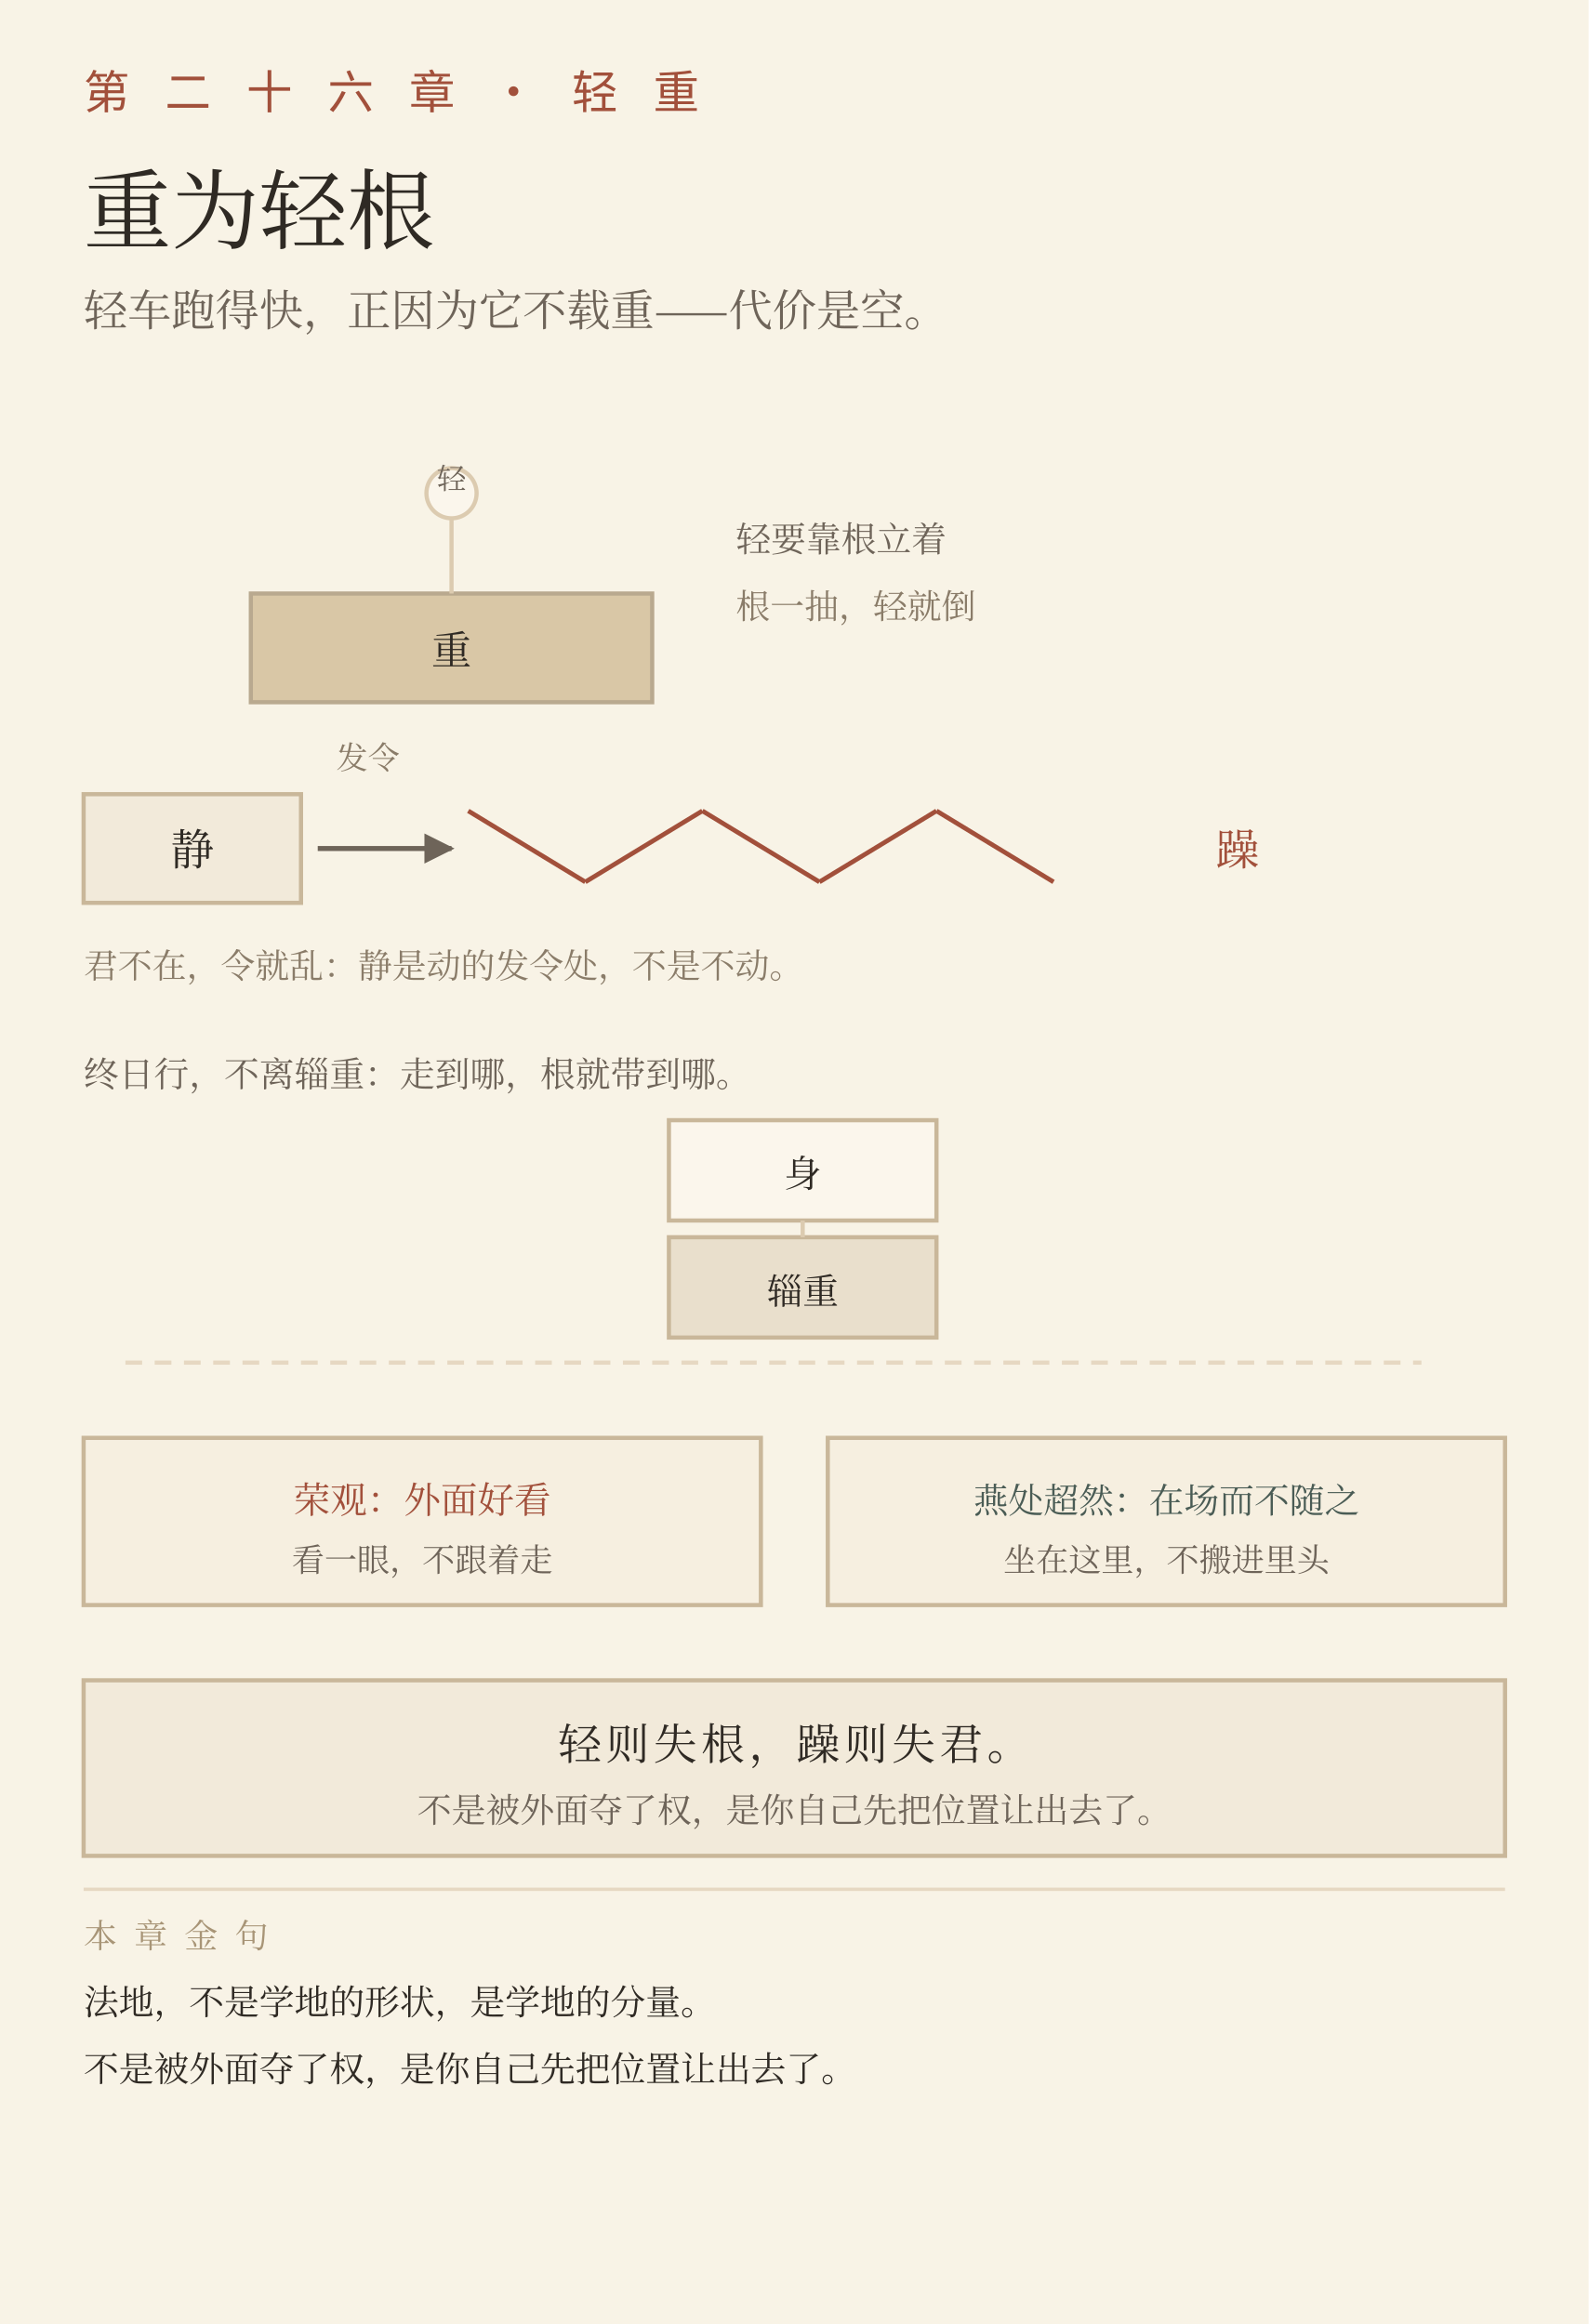
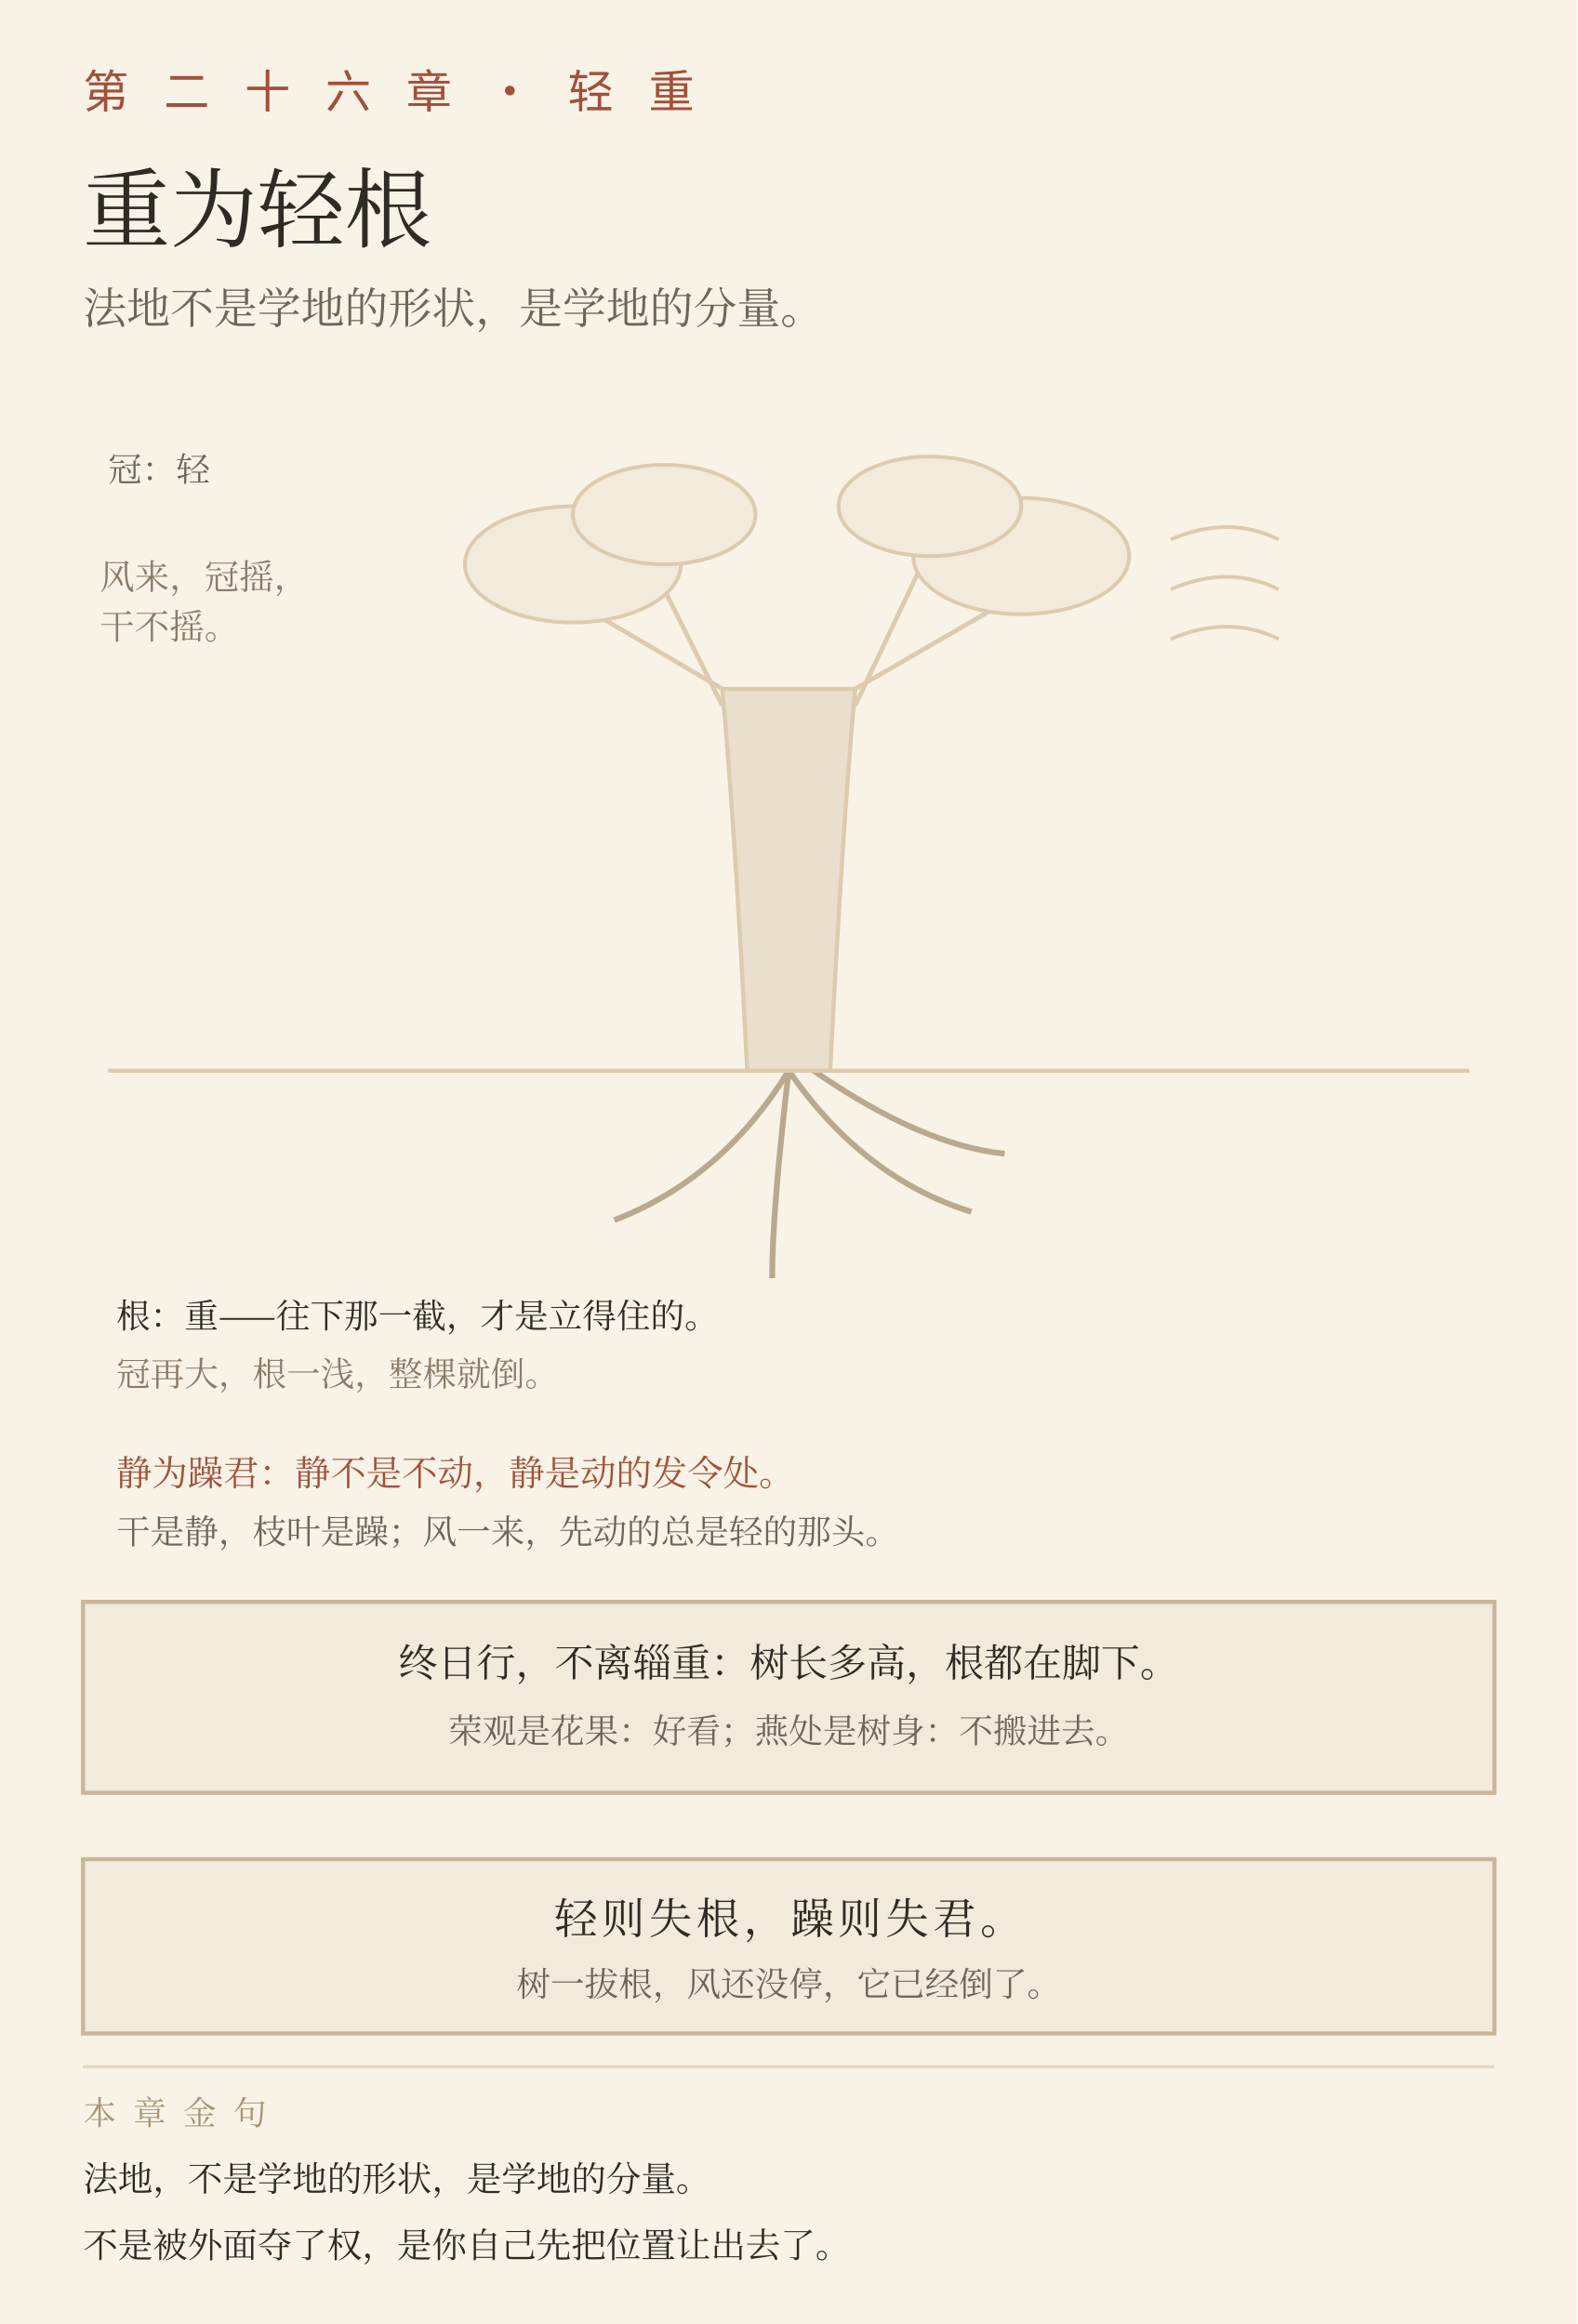
- <svg xmlns="http://www.w3.org/2000/svg" viewBox="0 0 380 556" role="img" aria-label="法地不是学地的形状，是学地的分量" font-family="'Noto Serif CJK SC','Noto Serif SC','Songti SC',serif">
+ <svg xmlns="http://www.w3.org/2000/svg" viewBox="0 0 380 560" role="img" aria-label="根重的树，冠再摇也不倒" font-family="'Noto Serif CJK SC','Noto Serif SC','Songti SC',serif">
  <defs>
    <marker id="arr" viewBox="0 0 10 10" refX="9" refY="5" markerWidth="6" markerHeight="6" orient="auto">
      <path d="M0 0 L10 5 L0 10 z" fill="#6E6459" />
    </marker>
    <marker id="arr2" viewBox="0 0 10 10" refX="9" refY="5" markerWidth="6" markerHeight="6" orient="auto">
      <path d="M0 0 L10 5 L0 10 z" fill="#4A5C55" />
    </marker>
    <marker id="arrL" viewBox="0 0 10 10" refX="1" refY="5" markerWidth="6" markerHeight="6" orient="auto">
      <path d="M10 0 L0 5 L10 10 z" fill="#4A5C55" />
    </marker>
    <marker id="arrS" viewBox="0 0 10 10" refX="9" refY="5" markerWidth="6" markerHeight="6" orient="auto">
      <path d="M0 0 L10 5 L0 10 z" fill="#A2503B" />
    </marker>
  </defs>
-   <rect x="0" y="0" width="380" height="556" fill="#F8F3E6" />
+   <rect x="0" y="0" width="380" height="560" fill="#F8F3E6" />
  <text x="20" y="26" font-size="11" fill="#A2503B" font-family="'Noto Sans CJK SC','Noto Sans SC',sans-serif" letter-spacing="3">第 二 十 六 章 · 轻 重</text>
  <text x="20" y="58" font-size="21" fill="#2F2A24">重为轻根</text>
-   <text x="20" y="78" font-size="10.5" fill="#6E6459">轻车跑得快，正因为它不载重——代价是空。</text>
-   <rect x="60" y="142" width="96" height="26" fill="#D9C7A6" stroke="#B9A98F" stroke-width="1.0" />
-   <text x="108" y="159" font-size="9.6" fill="#2F2A24" text-anchor="middle">重</text>
-   <line x1="108" y1="142" x2="108" y2="122" stroke="#DCCBB0" stroke-width="1" />
-   <circle cx="108" cy="118" r="6" fill="#FBF6EC" stroke="#DCCBB0" stroke-width="1" />
-   <text x="108" y="117" font-size="7" fill="#6E6459" text-anchor="middle">轻</text>
-   <text x="176" y="132" font-size="8.4" fill="#6E6459">轻要靠根立着</text>
-   <text x="176" y="148" font-size="8.2" fill="#8A7C69">根一抽，轻就倒</text>
-   <rect x="20" y="190" width="52" height="26" fill="#F2EADA" stroke="#C9B79A" stroke-width="1.0" />
-   <text x="46" y="207" font-size="10.4" fill="#2F2A24" text-anchor="middle" letter-spacing="1">静</text>
-   <line x1="76" y1="203" x2="108" y2="203" stroke="#6E6459" stroke-width="1.2" marker-end="url(#arr)" />
-   <text x="88" y="184" font-size="7.6" fill="#8A7C69" text-anchor="middle">发令</text>
-   <line x1="112" y1="194" x2="140" y2="211" stroke="#A2503B" stroke-width="1.1" />
-   <line x1="140" y1="211" x2="168" y2="194" stroke="#A2503B" stroke-width="1.1" />
-   <line x1="168" y1="194" x2="196" y2="211" stroke="#A2503B" stroke-width="1.1" />
-   <line x1="196" y1="211" x2="224" y2="194" stroke="#A2503B" stroke-width="1.1" />
-   <line x1="224" y1="194" x2="252" y2="211" stroke="#A2503B" stroke-width="1.1" />
-   <text x="296" y="207" font-size="10.4" fill="#A2503B" text-anchor="middle" letter-spacing="1">躁</text>
-   <text x="20" y="234" font-size="8.2" fill="#8A7C69">君不在，令就乱：静是动的发令处，不是不动。</text>
-   <text x="20" y="260" font-size="8.4" fill="#6E6459">终日行，不离辎重：走到哪，根就带到哪。</text>
-   <rect x="160" y="268" width="64" height="24" fill="#FBF6EC" stroke="#C9B79A" stroke-width="1.0" />
-   <text x="192" y="284" font-size="9" fill="#2F2A24" text-anchor="middle">身</text>
-   <rect x="160" y="296" width="64" height="24" fill="#E9DFCC" stroke="#C9B79A" stroke-width="1.0" />
-   <text x="192" y="312" font-size="8.6" fill="#2F2A24" text-anchor="middle">辎重</text>
-   <line x1="192" y1="292" x2="192" y2="296" stroke="#DCCBB0" stroke-width="1" />
-   <line x1="30" y1="326" x2="340" y2="326" stroke="#E6D8C2" stroke-width="1" stroke-dasharray="4 3" />
-   <rect x="20" y="344" width="162" height="40" fill="#F6EFE0" stroke="#C9B79A" stroke-width="1.0" />
-   <text x="101" y="362" font-size="8.8" fill="#A2503B" text-anchor="middle">荣观：外面好看</text>
-   <text x="101" y="376" font-size="7.8" fill="#6E6459" text-anchor="middle">看一眼，不跟着走</text>
-   <rect x="198" y="344" width="162" height="40" fill="#F6EFE0" stroke="#C9B79A" stroke-width="1.0" />
-   <text x="279" y="362" font-size="8.4" fill="#4A5C55" text-anchor="middle">燕处超然：在场而不随之</text>
-   <text x="279" y="376" font-size="7.8" fill="#6E6459" text-anchor="middle">坐在这里，不搬进里头</text>
-   <rect x="20" y="402" width="340" height="42" fill="#F2EADA" stroke="#C9B79A" stroke-width="1.0" />
-   <text x="190" y="421" font-size="10.4" fill="#2F2A24" text-anchor="middle" letter-spacing="1">轻则失根，躁则失君。</text>
-   <text x="190" y="436" font-size="8.2" fill="#6E6459" text-anchor="middle">不是被外面夺了权，是你自己先把位置让出去了。</text>
-   <line x1="20" y1="452" x2="360" y2="452" stroke="#E6D8C2" stroke-width="0.8" />
-   <text x="20" y="466" font-size="8.0" fill="#A89577" letter-spacing="1">本 章 金 句</text>
-   <text x="20" y="482" font-size="8.4" fill="#2F2A24">法地，不是学地的形状，是学地的分量。</text>
-   <text x="20" y="498" font-size="8.4" fill="#2F2A24">不是被外面夺了权，是你自己先把位置让出去了。</text>
+   <text x="20" y="78" font-size="10.5" fill="#6E6459">法地不是学地的形状，是学地的分量。</text>
+   <line x1="26" y1="258" x2="354" y2="258" stroke="#DCCBB0" stroke-width="1" />
+   <path d="M190,258 q-16,26 -42,36" fill="none" stroke="#B9A98F" stroke-width="1.4" />
+   <path d="M190,258 q-4,34 -4,50" fill="none" stroke="#B9A98F" stroke-width="1.4" />
+   <path d="M190,258 q18,26 44,34" fill="none" stroke="#B9A98F" stroke-width="1.4" />
+   <path d="M196,258 q26,18 46,20" fill="none" stroke="#B9A98F" stroke-width="1.4" />
+   <path d="M180,258 C178,218 176,188 174,166 L206,166 C204,188 202,218 200,258 Z" fill="#E9DFCC" stroke="#DCCBB0" stroke-width="1" />
+   <line x1="174" y1="166" x2="140" y2="146" stroke="#DCCBB0" stroke-width="1.1" />
+   <line x1="174" y1="170" x2="156" y2="134" stroke="#DCCBB0" stroke-width="1.1" />
+   <line x1="206" y1="166" x2="244" y2="144" stroke="#DCCBB0" stroke-width="1.1" />
+   <line x1="206" y1="170" x2="224" y2="132" stroke="#DCCBB0" stroke-width="1.1" />
+   <ellipse cx="138" cy="136" rx="26" ry="14" fill="#F2EADA" stroke="#DCCBB0" stroke-width="0.9" />
+   <ellipse cx="160" cy="124" rx="22" ry="12" fill="#F2EADA" stroke="#DCCBB0" stroke-width="0.9" />
+   <ellipse cx="246" cy="134" rx="26" ry="14" fill="#F2EADA" stroke="#DCCBB0" stroke-width="0.9" />
+   <ellipse cx="224" cy="122" rx="22" ry="12" fill="#F2EADA" stroke="#DCCBB0" stroke-width="0.9" />
+   <path d="M282,130 q14,-6 26,0" fill="none" stroke="#DCCBB0" stroke-width="0.9" />
+   <path d="M282,142 q14,-6 26,0" fill="none" stroke="#DCCBB0" stroke-width="0.9" />
+   <path d="M282,154 q14,-6 26,0" fill="none" stroke="#DCCBB0" stroke-width="0.9" />
+   <text x="24" y="142" font-size="8.4" fill="#8A7C69">风来，冠摇，</text>
+   <text x="24" y="154" font-size="8.4" fill="#8A7C69">干不摇。</text>
+   <text x="26" y="116" font-size="8.2" fill="#6E6459">冠：轻</text>
+   <text x="28" y="320" font-size="8.2" fill="#2F2A24">根：重——往下那一截，才是立得住的。</text>
+   <text x="28" y="334" font-size="8.2" fill="#8A7C69">冠再大，根一浅，整棵就倒。</text>
+   <text x="28" y="358" font-size="8.6" fill="#A2503B">静为躁君：静不是不动，静是动的发令处。</text>
+   <text x="28" y="372" font-size="8.2" fill="#6E6459">干是静，枝叶是躁；风一来，先动的总是轻的那头。</text>
+   <rect x="20" y="386" width="340" height="46" fill="#F2EADA" stroke="#C9B79A" stroke-width="1.0" />
+   <text x="190" y="404" font-size="9.4" fill="#2F2A24" text-anchor="middle">终日行，不离辎重：树长多高，根都在脚下。</text>
+   <text x="190" y="420" font-size="8.2" fill="#6E6459" text-anchor="middle">荣观是花果：好看；燕处是树身：不搬进去。</text>
+   <rect x="20" y="448" width="340" height="42" fill="#F2EADA" stroke="#C9B79A" stroke-width="1.0" />
+   <text x="190" y="466" font-size="10.4" fill="#2F2A24" text-anchor="middle" letter-spacing="1">轻则失根，躁则失君。</text>
+   <text x="190" y="481" font-size="8.2" fill="#6E6459" text-anchor="middle">树一拔根，风还没停，它已经倒了。</text>
+   <line x1="20" y1="498" x2="360" y2="498" stroke="#E6D8C2" stroke-width="0.8" />
+   <text x="20" y="512" font-size="8.0" fill="#A89577" letter-spacing="1">本 章 金 句</text>
+   <text x="20" y="528" font-size="8.4" fill="#2F2A24">法地，不是学地的形状，是学地的分量。</text>
+   <text x="20" y="544" font-size="8.4" fill="#2F2A24">不是被外面夺了权，是你自己先把位置让出去了。</text>
</svg>
